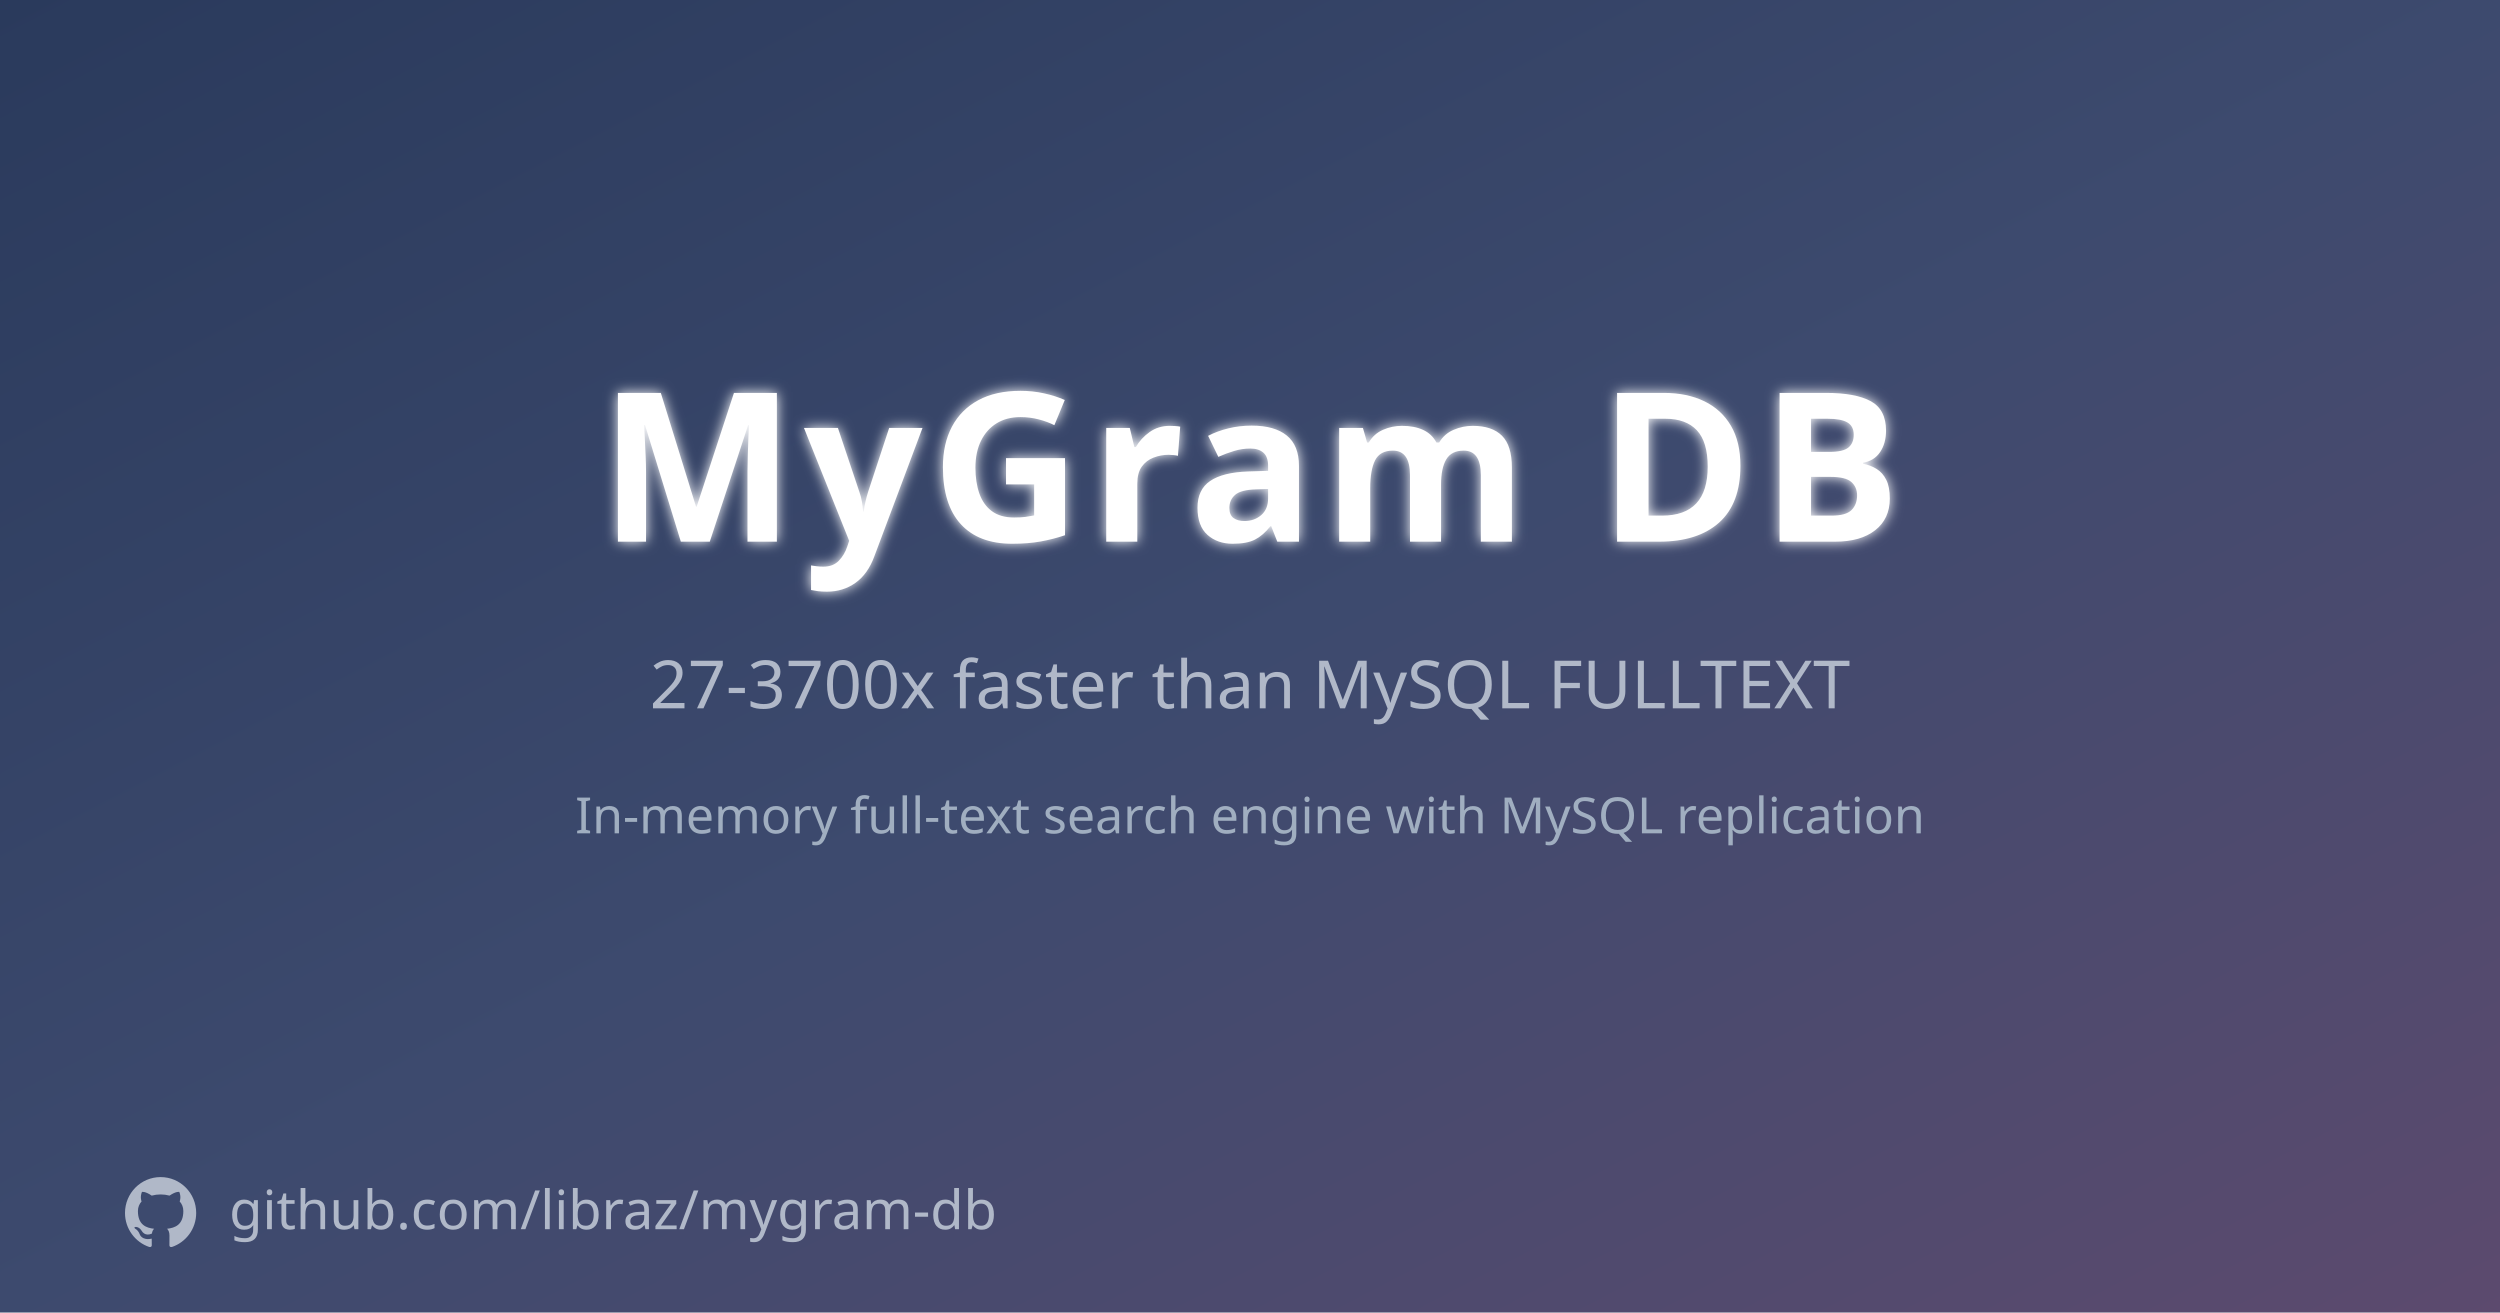
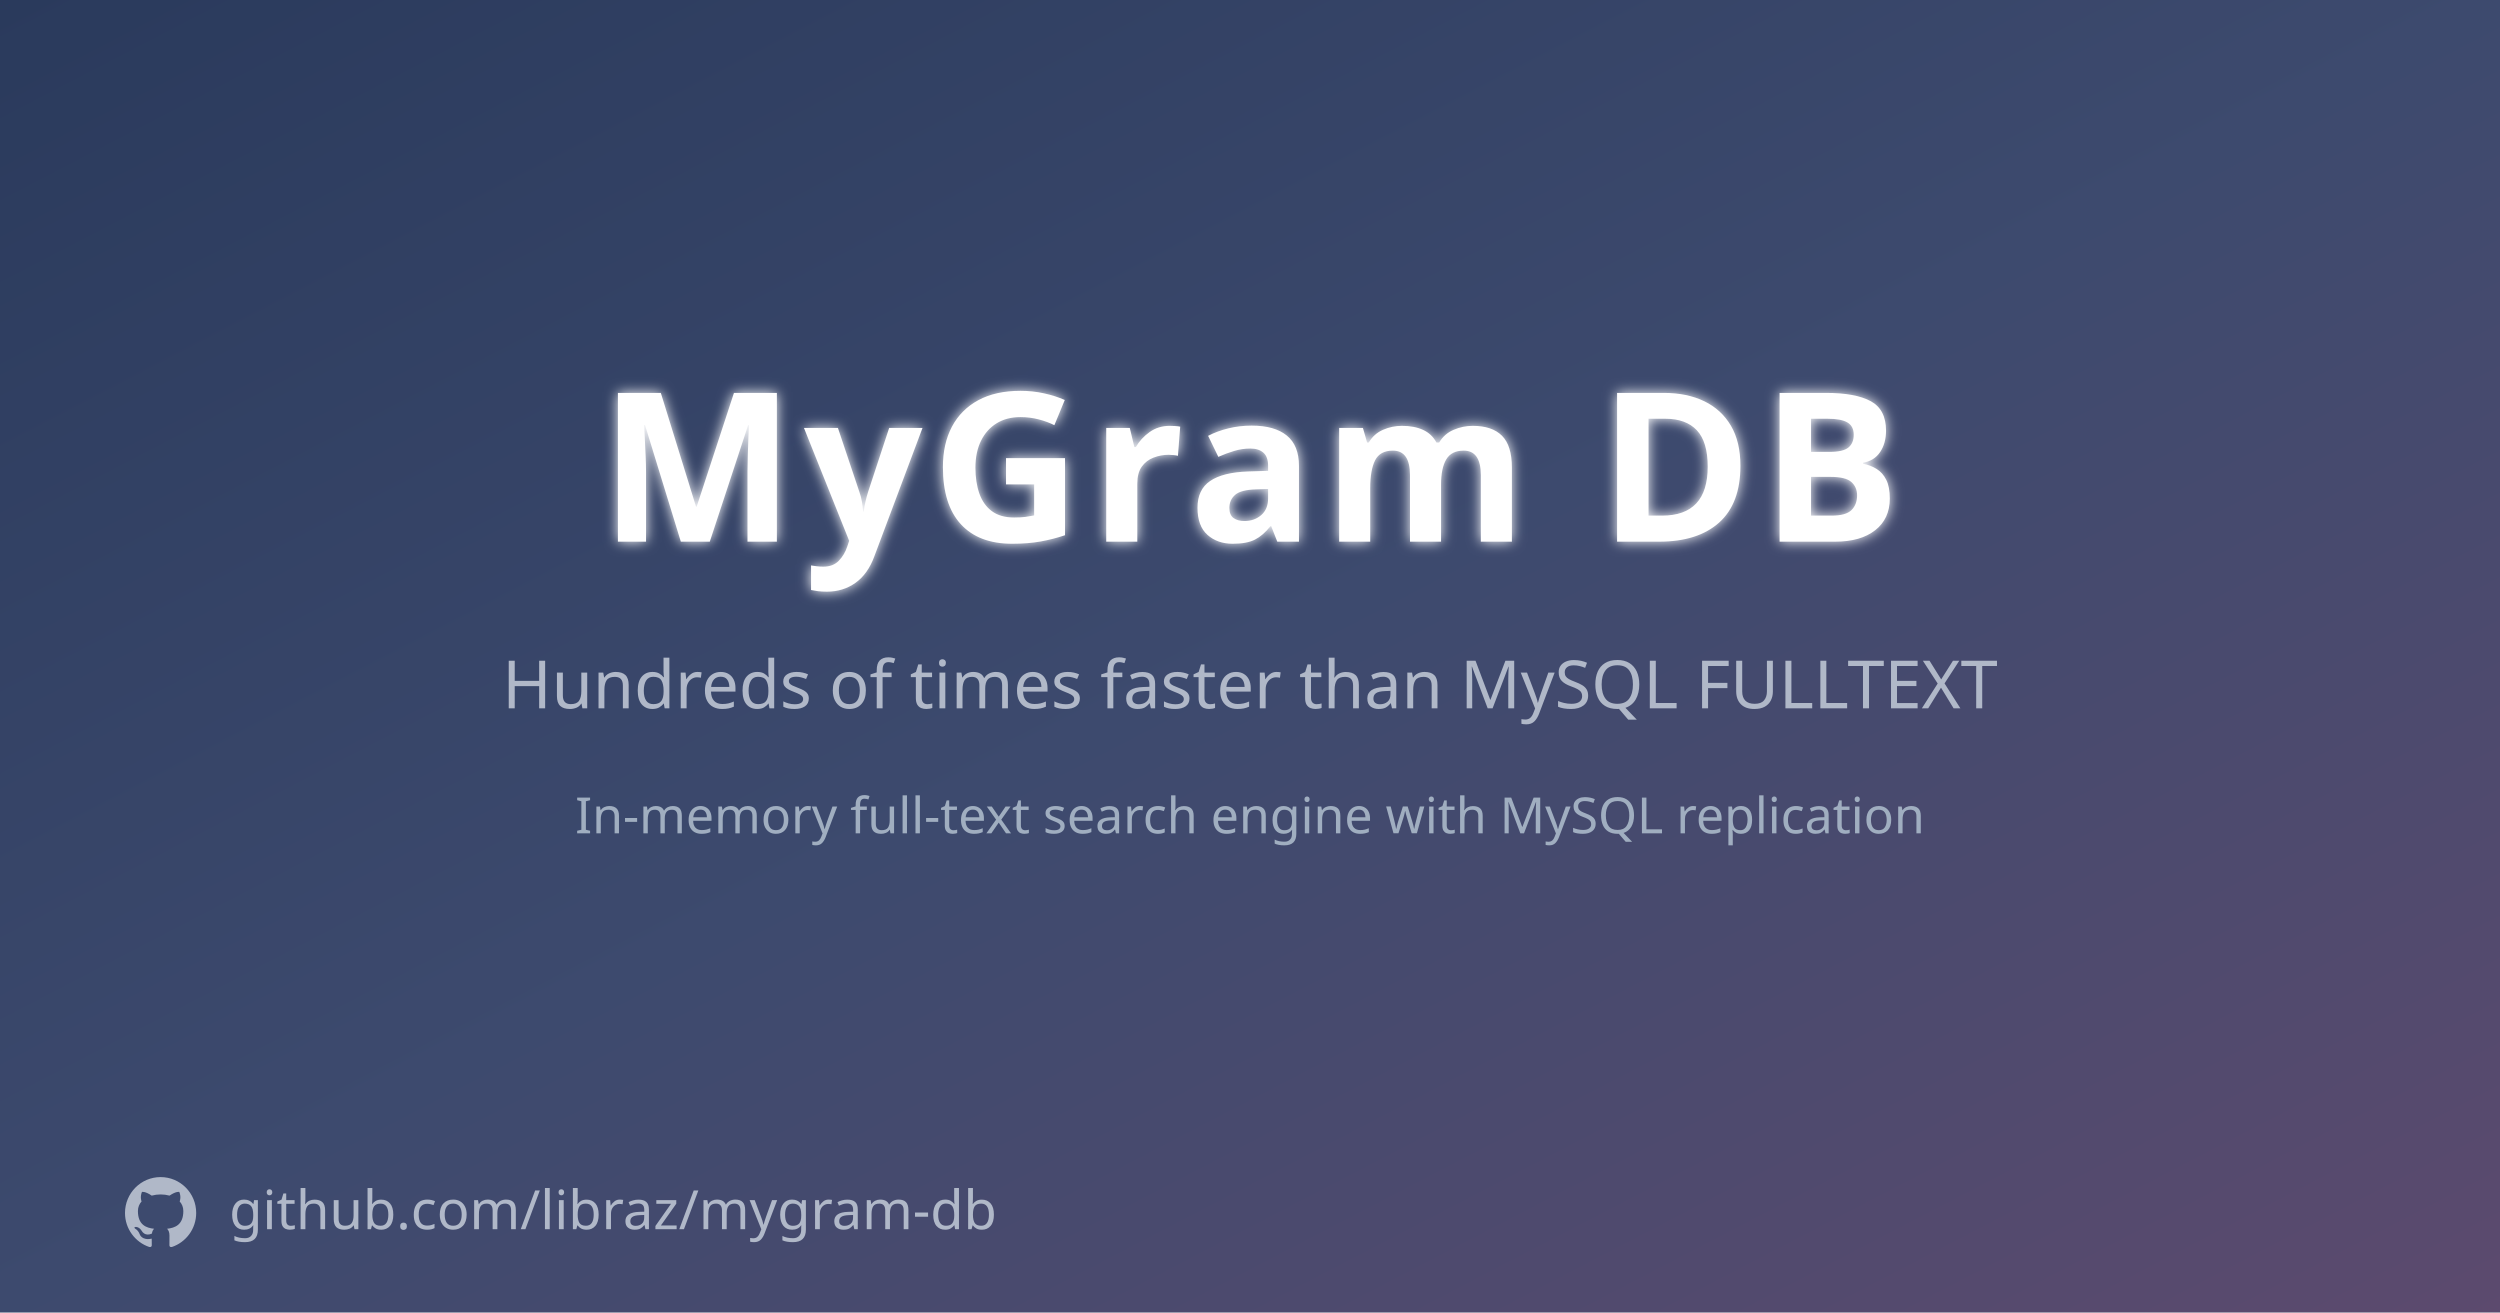
<svg xmlns="http://www.w3.org/2000/svg" width="1200" height="630">
  <defs>
    <style>
      @font-face {
        font-family: 'Orbitron';
        font-style: normal;
        font-weight: 700;
        src: url(https://fonts.gstatic.com/s/orbitron/v35/yMJMMIlzdpvBhQQL_SC3X9yhF25-T1ny_Cmxpg.ttf) format('truetype');
      }
      @font-face {
        font-family: 'Space Grotesk';
        font-style: normal;
        font-weight: 400;
        src: url(https://fonts.gstatic.com/s/spacegrotesk/v22/V8mQoQDjQSkFtoMM3T6r8E7mF71Q-gOoraIAEj7oUUsj.ttf) format('truetype');
      }
      @font-face {
        font-family: 'Space Grotesk';
        font-style: normal;
        font-weight: 500;
        src: url(https://fonts.gstatic.com/s/spacegrotesk/v22/V8mQoQDjQSkFtoMM3T6r8E7mF71Q-gOoraIAEj7aUUsj.ttf) format('truetype');
      }
    </style>
    <linearGradient id="bg" x1="0%" y1="0%" x2="100%" y2="100%">
      <stop offset="0%" style="stop-color:#2a3a5c" />
      <stop offset="50%" style="stop-color:#3d4a6e" />
      <stop offset="100%" style="stop-color:#5c4a6e" />
    </linearGradient>
    <filter id="glow" x="-50%" y="-50%" width="200%" height="200%">
      <feGaussianBlur stdDeviation="3" result="coloredBlur" />
      <feMerge>
        <feMergeNode in="coloredBlur" />
        <feMergeNode in="SourceGraphic" />
      </feMerge>
    </filter>
    <filter id="glowStrong" x="-50%" y="-50%" width="200%" height="200%">
      <feGaussianBlur stdDeviation="6" result="coloredBlur" />
      <feMerge>
        <feMergeNode in="coloredBlur" />
        <feMergeNode in="SourceGraphic" />
      </feMerge>
    </filter>
  </defs>
  <rect width="1200" height="630" fill="url(#bg)" />
  <text x="600" y="260" text-anchor="middle" font-family="'Orbitron', sans-serif" font-size="100" font-weight="700" letter-spacing="4" fill="white" filter="url(#glow)">MyGram DB</text>
-   <text x="600" y="340" text-anchor="middle" font-family="'Space Grotesk', sans-serif" font-size="32" font-weight="500" fill="#b0b8c8">27-3700x faster than MySQL FULLTEXT</text>
+   <text x="600" y="340" text-anchor="middle" font-family="'Space Grotesk', sans-serif" font-size="32" font-weight="500" fill="#b0b8c8">Hundreds of times faster than MySQL FULLTEXT</text>
  <text x="600" y="400" text-anchor="middle" font-family="'Space Grotesk', sans-serif" font-size="24" font-weight="400" fill="#a0aec0">In-memory full-text search engine with MySQL replication</text>
  <g transform="translate(60, 565) scale(0.35)">
    <path fill-rule="evenodd" clip-rule="evenodd" d="M48.854 0C21.839 0 0 22 0 49.217c0 21.756 13.993 40.172 33.405 46.69 2.427.49 3.316-1.059 3.316-2.362 0-1.141-.08-5.052-.08-9.127-13.59 2.934-16.42-5.867-16.42-5.867-2.184-5.704-5.42-7.17-5.42-7.17-4.448-3.015.324-3.015.324-3.015 4.934.326 7.523 5.052 7.523 5.052 4.367 7.496 11.404 5.378 14.235 4.074.404-3.178 1.699-5.378 3.074-6.6-10.839-1.141-22.243-5.378-22.243-24.283 0-5.378 1.94-9.778 5.014-13.2-.485-1.222-2.184-6.275.486-13.038 0 0 4.125-1.304 13.426 5.052a46.97 46.97 0 0 1 12.214-1.63c4.125 0 8.33.571 12.213 1.63 9.302-6.356 13.427-5.052 13.427-5.052 2.67 6.763.97 11.816.485 13.038 3.155 3.422 5.015 7.822 5.015 13.2 0 18.905-11.404 23.06-22.324 24.283 1.78 1.548 3.316 4.481 3.316 9.126 0 6.6-.08 11.897-.08 13.526 0 1.304.89 2.853 3.316 2.364 19.412-6.52 33.405-24.935 33.405-46.691C97.707 22 75.788 0 48.854 0z" fill="#b0b8c8" />
  </g>
  <text x="110" y="590" font-family="'Space Grotesk', sans-serif" font-size="26" font-weight="400" fill="#b0b8c8">github.com/libraz/mygram-db</text>
</svg>
